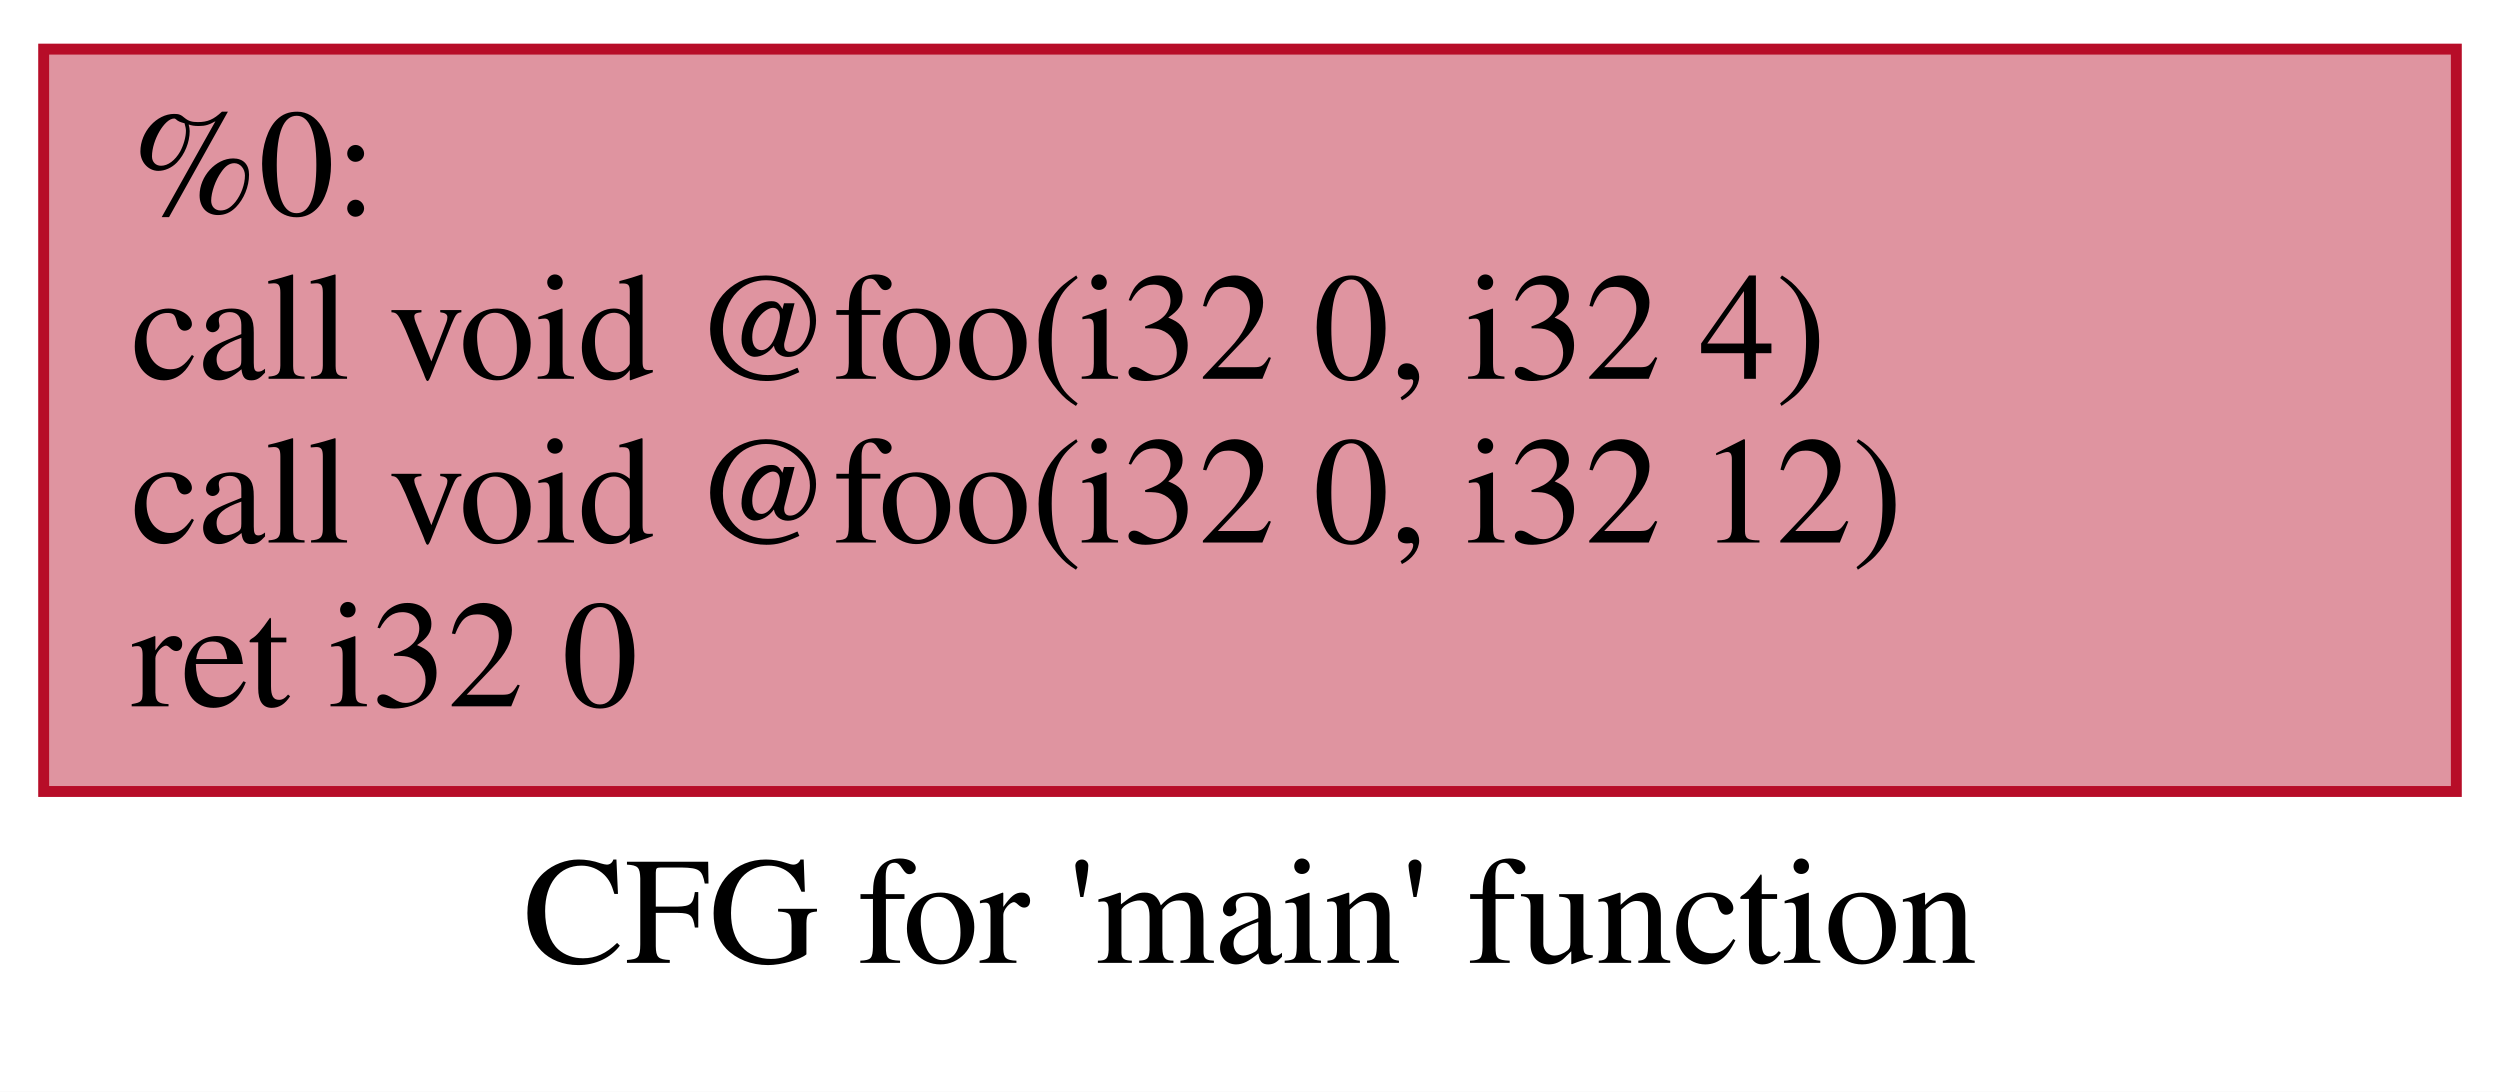
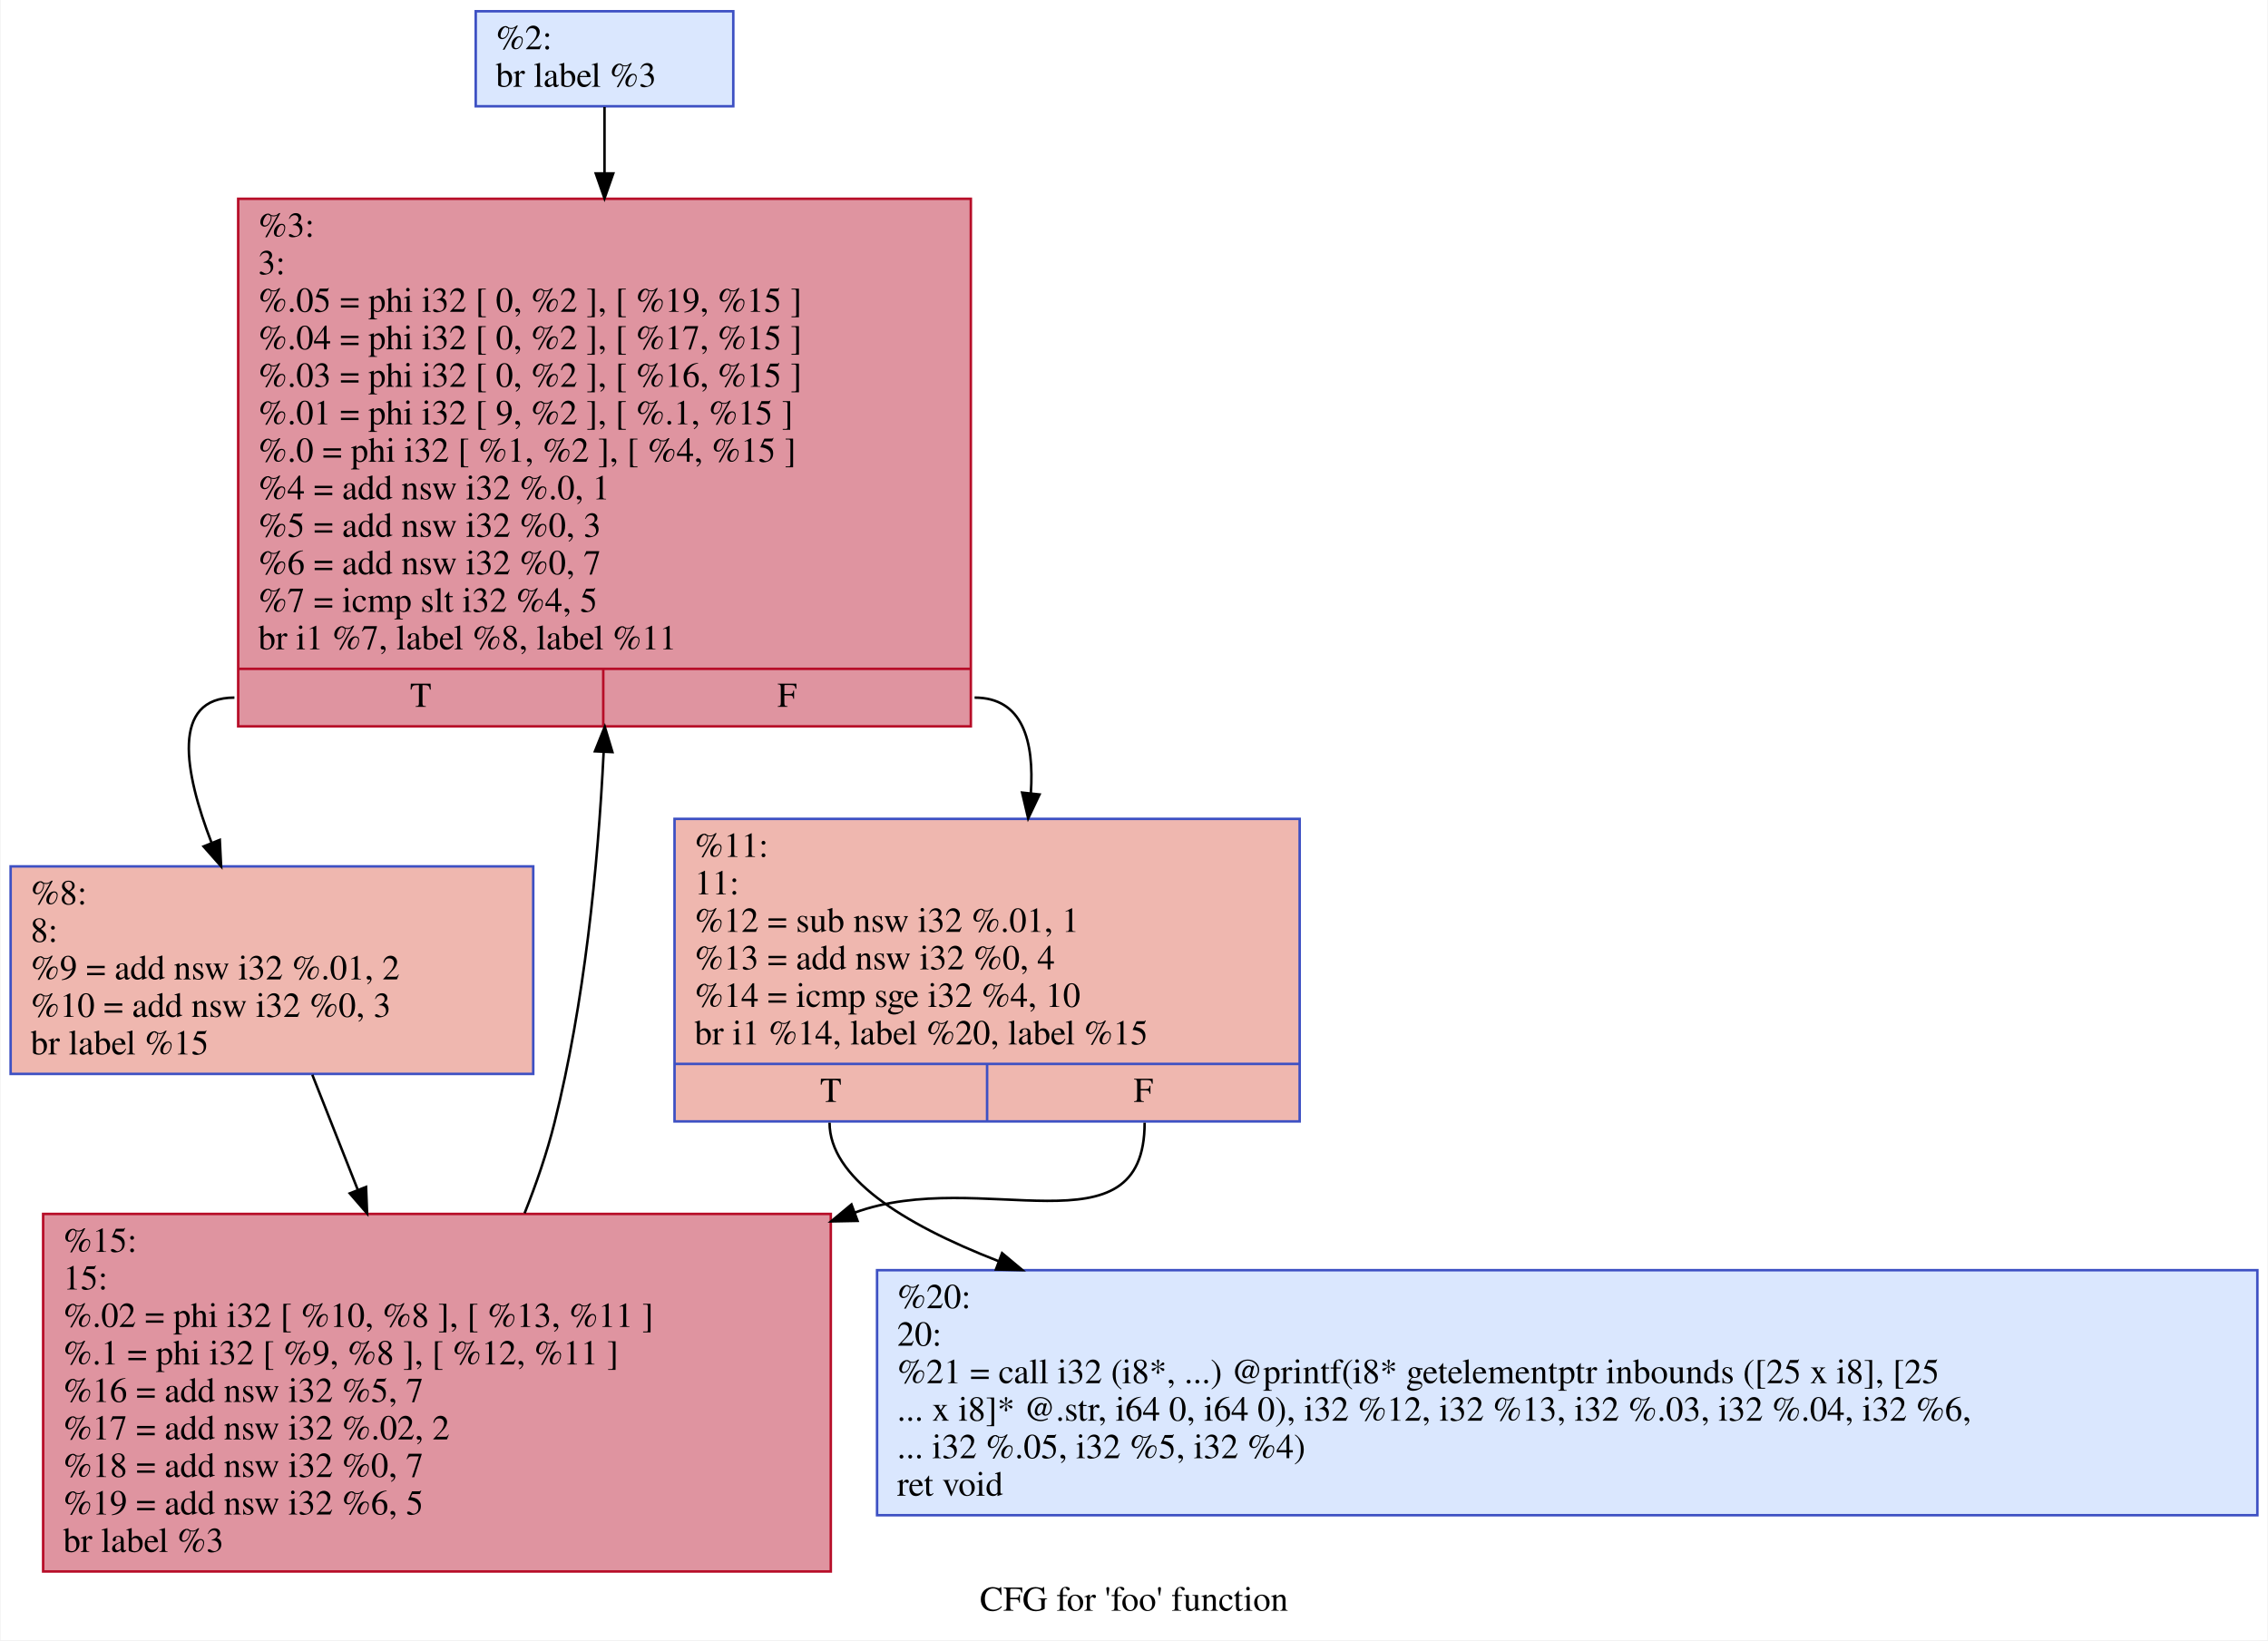
- <svg xmlns="http://www.w3.org/2000/svg" width="229pt" height="100pt" viewBox="0.00 0.00 229.00 100.00">
-   <g id="graph0" class="graph" transform="scale(1 1) rotate(0) translate(4 96)">
-     <polygon fill="white" stroke="transparent" points="-4,4 -4,-96 225,-96 225,4 -4,4" />
-     <text text-anchor="middle" x="110.5" y="-7.8" font-family="Times,serif" font-size="14.00">CFG for 'main' function</text>
+ <svg xmlns="http://www.w3.org/2000/svg" width="907pt" height="656pt" viewBox="0.00 0.00 906.50 656.00">
+   <g id="graph0" class="graph" transform="scale(1 1) rotate(0) translate(4 652)">
+     <polygon fill="white" stroke="transparent" points="-4,4 -4,-652 902.5,-652 902.5,4 -4,4" />
+     <text text-anchor="middle" x="449.25" y="-7.8" font-family="Times,serif" font-size="14.00">CFG for 'foo' function</text>
    <g id="node1" class="node">
-       <polygon fill="#b70d28" fill-opacity="0.439" stroke="#b70d28" points="0,-23.5 0,-91.5 221,-91.5 221,-23.5 0,-23.5" />
-       <text text-anchor="start" x="8" y="-76.3" font-family="Times,serif" font-size="14.00">%0:</text>
-       <text text-anchor="start" x="8" y="-61.3" font-family="Times,serif" font-size="14.00"> call void @foo(i32 0, i32 4)</text>
-       <text text-anchor="start" x="8" y="-46.3" font-family="Times,serif" font-size="14.00"> call void @foo(i32 0, i32 12)</text>
-       <text text-anchor="start" x="8" y="-31.3" font-family="Times,serif" font-size="14.00"> ret i32 0</text>
+       <polygon fill="#abc8fd" fill-opacity="0.439" stroke="#3d50c3" points="186,-609.5 186,-647.5 289,-647.5 289,-609.5 186,-609.5" />
+       <text text-anchor="start" x="194" y="-632.3" font-family="Times,serif" font-size="14.00">%2:</text>
+       <text text-anchor="start" x="194" y="-617.3" font-family="Times,serif" font-size="14.00"> br label %3</text>
+     </g>
+     <g id="node2" class="node">
+       <polygon fill="#b70d28" fill-opacity="0.439" stroke="#b70d28" points="91,-361.5 91,-572.5 384,-572.5 384,-361.5 91,-361.5" />
+       <text text-anchor="start" x="99" y="-557.3" font-family="Times,serif" font-size="14.00">%3:</text>
+       <text text-anchor="start" x="99" y="-542.3" font-family="Times,serif" font-size="14.00">3: </text>
+       <text text-anchor="start" x="99" y="-527.3" font-family="Times,serif" font-size="14.00"> %.05 = phi i32 [ 0, %2 ], [ %19, %15 ]</text>
+       <text text-anchor="start" x="99" y="-512.3" font-family="Times,serif" font-size="14.00"> %.04 = phi i32 [ 0, %2 ], [ %17, %15 ]</text>
+       <text text-anchor="start" x="99" y="-497.3" font-family="Times,serif" font-size="14.00"> %.03 = phi i32 [ 0, %2 ], [ %16, %15 ]</text>
+       <text text-anchor="start" x="99" y="-482.3" font-family="Times,serif" font-size="14.00"> %.01 = phi i32 [ 9, %2 ], [ %.1, %15 ]</text>
+       <text text-anchor="start" x="99" y="-467.3" font-family="Times,serif" font-size="14.00"> %.0 = phi i32 [ %1, %2 ], [ %4, %15 ]</text>
+       <text text-anchor="start" x="99" y="-452.3" font-family="Times,serif" font-size="14.00"> %4 = add nsw i32 %.0, 1</text>
+       <text text-anchor="start" x="99" y="-437.3" font-family="Times,serif" font-size="14.00"> %5 = add nsw i32 %0, 3</text>
+       <text text-anchor="start" x="99" y="-422.3" font-family="Times,serif" font-size="14.00"> %6 = add nsw i32 %0, 7</text>
+       <text text-anchor="start" x="99" y="-407.3" font-family="Times,serif" font-size="14.00"> %7 = icmp slt i32 %4, 5</text>
+       <text text-anchor="start" x="99" y="-392.3" font-family="Times,serif" font-size="14.00"> br i1 %7, label %8, label %11</text>
+       <polyline fill="none" stroke="#b70d28" points="91,-384.5 384,-384.5 " />
+       <text text-anchor="middle" x="164" y="-369.3" font-family="Times,serif" font-size="14.00">T</text>
+       <polyline fill="none" stroke="#b70d28" points="237,-361.5 237,-384.5 " />
+       <text text-anchor="middle" x="310.5" y="-369.3" font-family="Times,serif" font-size="14.00">F</text>
+     </g>
+     <g id="edge1" class="edge">
+       <path fill="none" stroke="black" d="M237.5,-609.2C237.5,-601.9 237.5,-592.85 237.5,-582.89" />
+       <polygon fill="black" stroke="black" points="241,-582.65 237.5,-572.65 234,-582.65 241,-582.65" />
+     </g>
+     <g id="node3" class="node">
+       <polygon fill="#dc5d4a" fill-opacity="0.439" stroke="#3d50c3" points="0,-222.5 0,-305.5 209,-305.5 209,-222.5 0,-222.5" />
+       <text text-anchor="start" x="8" y="-290.3" font-family="Times,serif" font-size="14.00">%8:</text>
+       <text text-anchor="start" x="8" y="-275.3" font-family="Times,serif" font-size="14.00">8: </text>
+       <text text-anchor="start" x="8" y="-260.3" font-family="Times,serif" font-size="14.00"> %9 = add nsw i32 %.01, 2</text>
+       <text text-anchor="start" x="8" y="-245.3" font-family="Times,serif" font-size="14.00"> %10 = add nsw i32 %0, 3</text>
+       <text text-anchor="start" x="8" y="-230.3" font-family="Times,serif" font-size="14.00"> br label %15</text>
+     </g>
+     <g id="edge2" class="edge">
+       <path fill="none" stroke="black" d="M89.5,-373C64.07,-373 69.46,-343.27 80.32,-315.01" />
+       <polygon fill="black" stroke="black" points="83.65,-316.1 84.18,-305.52 77.17,-313.47 83.65,-316.1" />
+     </g>
+     <g id="node4" class="node">
+       <polygon fill="#dc5d4a" fill-opacity="0.439" stroke="#3d50c3" points="265.5,-203.5 265.5,-324.5 515.5,-324.5 515.5,-203.5 265.5,-203.5" />
+       <text text-anchor="start" x="273.5" y="-309.3" font-family="Times,serif" font-size="14.00">%11:</text>
+       <text text-anchor="start" x="273.5" y="-294.3" font-family="Times,serif" font-size="14.00">11: </text>
+       <text text-anchor="start" x="273.5" y="-279.3" font-family="Times,serif" font-size="14.00"> %12 = sub nsw i32 %.01, 1</text>
+       <text text-anchor="start" x="273.5" y="-264.3" font-family="Times,serif" font-size="14.00"> %13 = add nsw i32 %0, 4</text>
+       <text text-anchor="start" x="273.5" y="-249.3" font-family="Times,serif" font-size="14.00"> %14 = icmp sge i32 %4, 10</text>
+       <text text-anchor="start" x="273.5" y="-234.3" font-family="Times,serif" font-size="14.00"> br i1 %14, label %20, label %15</text>
+       <polyline fill="none" stroke="#3d50c3" points="265.5,-226.5 515.5,-226.5 " />
+       <text text-anchor="middle" x="328" y="-211.3" font-family="Times,serif" font-size="14.00">T</text>
+       <polyline fill="none" stroke="#3d50c3" points="390.5,-203.5 390.5,-226.5 " />
+       <text text-anchor="middle" x="453" y="-211.3" font-family="Times,serif" font-size="14.00">F</text>
+     </g>
+     <g id="edge3" class="edge">
+       <path fill="none" stroke="black" d="M385.5,-373C404.78,-373 409.39,-355.61 408,-334.78" />
+       <polygon fill="black" stroke="black" points="411.47,-334.26 406.93,-324.69 404.51,-335 411.47,-334.26" />
+     </g>
+     <g id="node5" class="node">
+       <polygon fill="#b70d28" fill-opacity="0.439" stroke="#b70d28" points="13,-23.5 13,-166.5 328,-166.5 328,-23.5 13,-23.5" />
+       <text text-anchor="start" x="21" y="-151.3" font-family="Times,serif" font-size="14.00">%15:</text>
+       <text text-anchor="start" x="21" y="-136.3" font-family="Times,serif" font-size="14.00">15: </text>
+       <text text-anchor="start" x="21" y="-121.3" font-family="Times,serif" font-size="14.00"> %.02 = phi i32 [ %10, %8 ], [ %13, %11 ]</text>
+       <text text-anchor="start" x="21" y="-106.3" font-family="Times,serif" font-size="14.00"> %.1 = phi i32 [ %9, %8 ], [ %12, %11 ]</text>
+       <text text-anchor="start" x="21" y="-91.3" font-family="Times,serif" font-size="14.00"> %16 = add nsw i32 %5, 7</text>
+       <text text-anchor="start" x="21" y="-76.3" font-family="Times,serif" font-size="14.00"> %17 = add nsw i32 %.02, 2</text>
+       <text text-anchor="start" x="21" y="-61.3" font-family="Times,serif" font-size="14.00"> %18 = add nsw i32 %0, 7</text>
+       <text text-anchor="start" x="21" y="-46.3" font-family="Times,serif" font-size="14.00"> %19 = add nsw i32 %6, 5</text>
+       <text text-anchor="start" x="21" y="-31.3" font-family="Times,serif" font-size="14.00"> br label %3</text>
+     </g>
+     <g id="edge4" class="edge">
+       <path fill="none" stroke="black" d="M120.65,-222.15C126.16,-208.18 132.54,-192.04 138.86,-176.07" />
+       <polygon fill="black" stroke="black" points="142.14,-177.29 142.56,-166.7 135.63,-174.72 142.14,-177.29" />
+     </g>
+     <g id="edge6" class="edge">
+       <path fill="none" stroke="black" d="M453.5,-203C453.5,-149.02 388.18,-185.58 337.5,-167 337.4,-166.96 337.31,-166.93 337.21,-166.89" />
+       <polygon fill="black" stroke="black" points="338.7,-163.72 328.11,-163.51 336.26,-170.28 338.7,-163.72" />
+     </g>
+     <g id="node6" class="node">
+       <polygon fill="#abc8fd" fill-opacity="0.439" stroke="#3d50c3" points="346.5,-46 346.5,-144 898.5,-144 898.5,-46 346.5,-46" />
+       <text text-anchor="start" x="354.5" y="-128.8" font-family="Times,serif" font-size="14.00">%20:</text>
+       <text text-anchor="start" x="354.5" y="-113.8" font-family="Times,serif" font-size="14.00">20: </text>
+       <text text-anchor="start" x="354.5" y="-98.8" font-family="Times,serif" font-size="14.00"> %21 = call i32 (i8*, ...) @printf(i8* getelementptr inbounds ([25 x i8], [25</text>
+       <text text-anchor="start" x="354.5" y="-83.8" font-family="Times,serif" font-size="14.00">... x i8]* @.str, i64 0, i64 0), i32 %12, i32 %13, i32 %.03, i32 %.04, i32 %6,</text>
+       <text text-anchor="start" x="354.5" y="-68.8" font-family="Times,serif" font-size="14.00">... i32 %.05, i32 %5, i32 %4)</text>
+       <text text-anchor="start" x="354.5" y="-53.8" font-family="Times,serif" font-size="14.00"> ret void</text>
+     </g>
+     <g id="edge5" class="edge">
+       <path fill="none" stroke="black" d="M327.5,-203C327.5,-181.38 355.87,-162.87 395.01,-147.64" />
+       <polygon fill="black" stroke="black" points="396.49,-150.82 404.62,-144.03 394.03,-144.27 396.49,-150.82" />
+     </g>
+     <g id="edge7" class="edge">
+       <path fill="none" stroke="black" d="M205.54,-166.77C210.26,-178.63 214.5,-190.99 217.5,-203 229.42,-250.7 234.86,-304.65 237.16,-351.22" />
+       <polygon fill="black" stroke="black" points="233.67,-351.52 237.61,-361.35 240.66,-351.2 233.67,-351.52" />
    </g>
  </g>
</svg>
